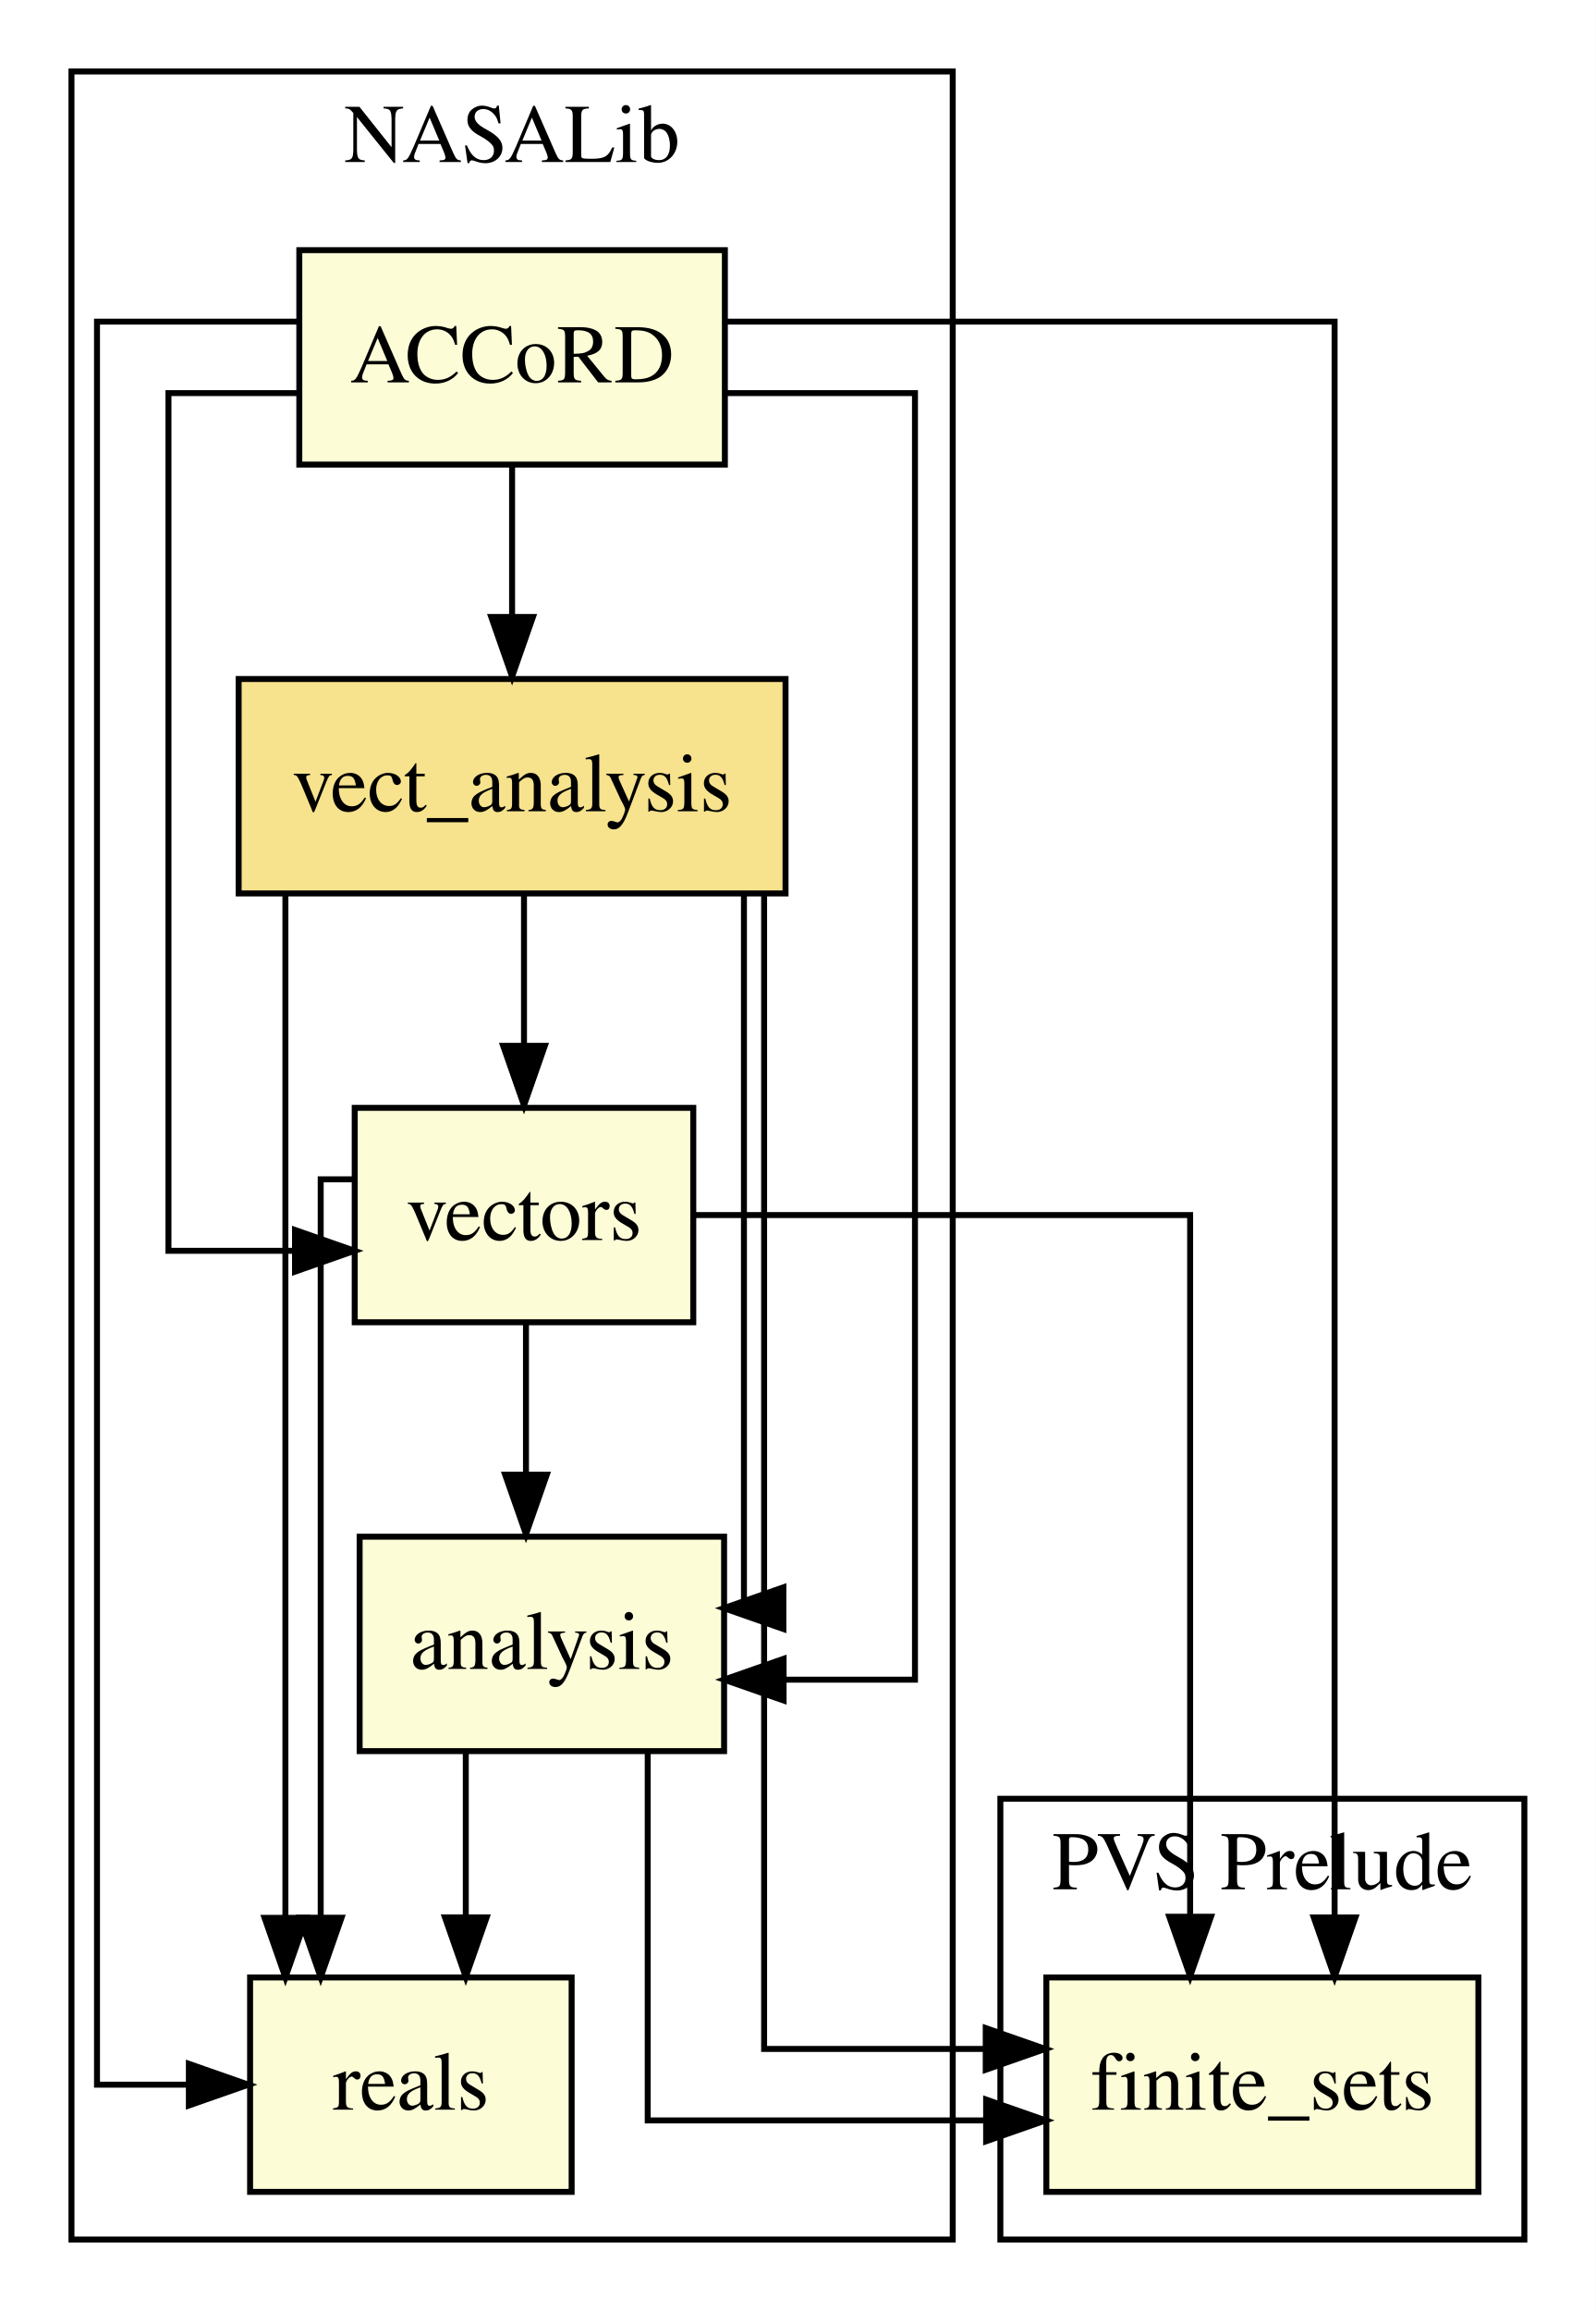
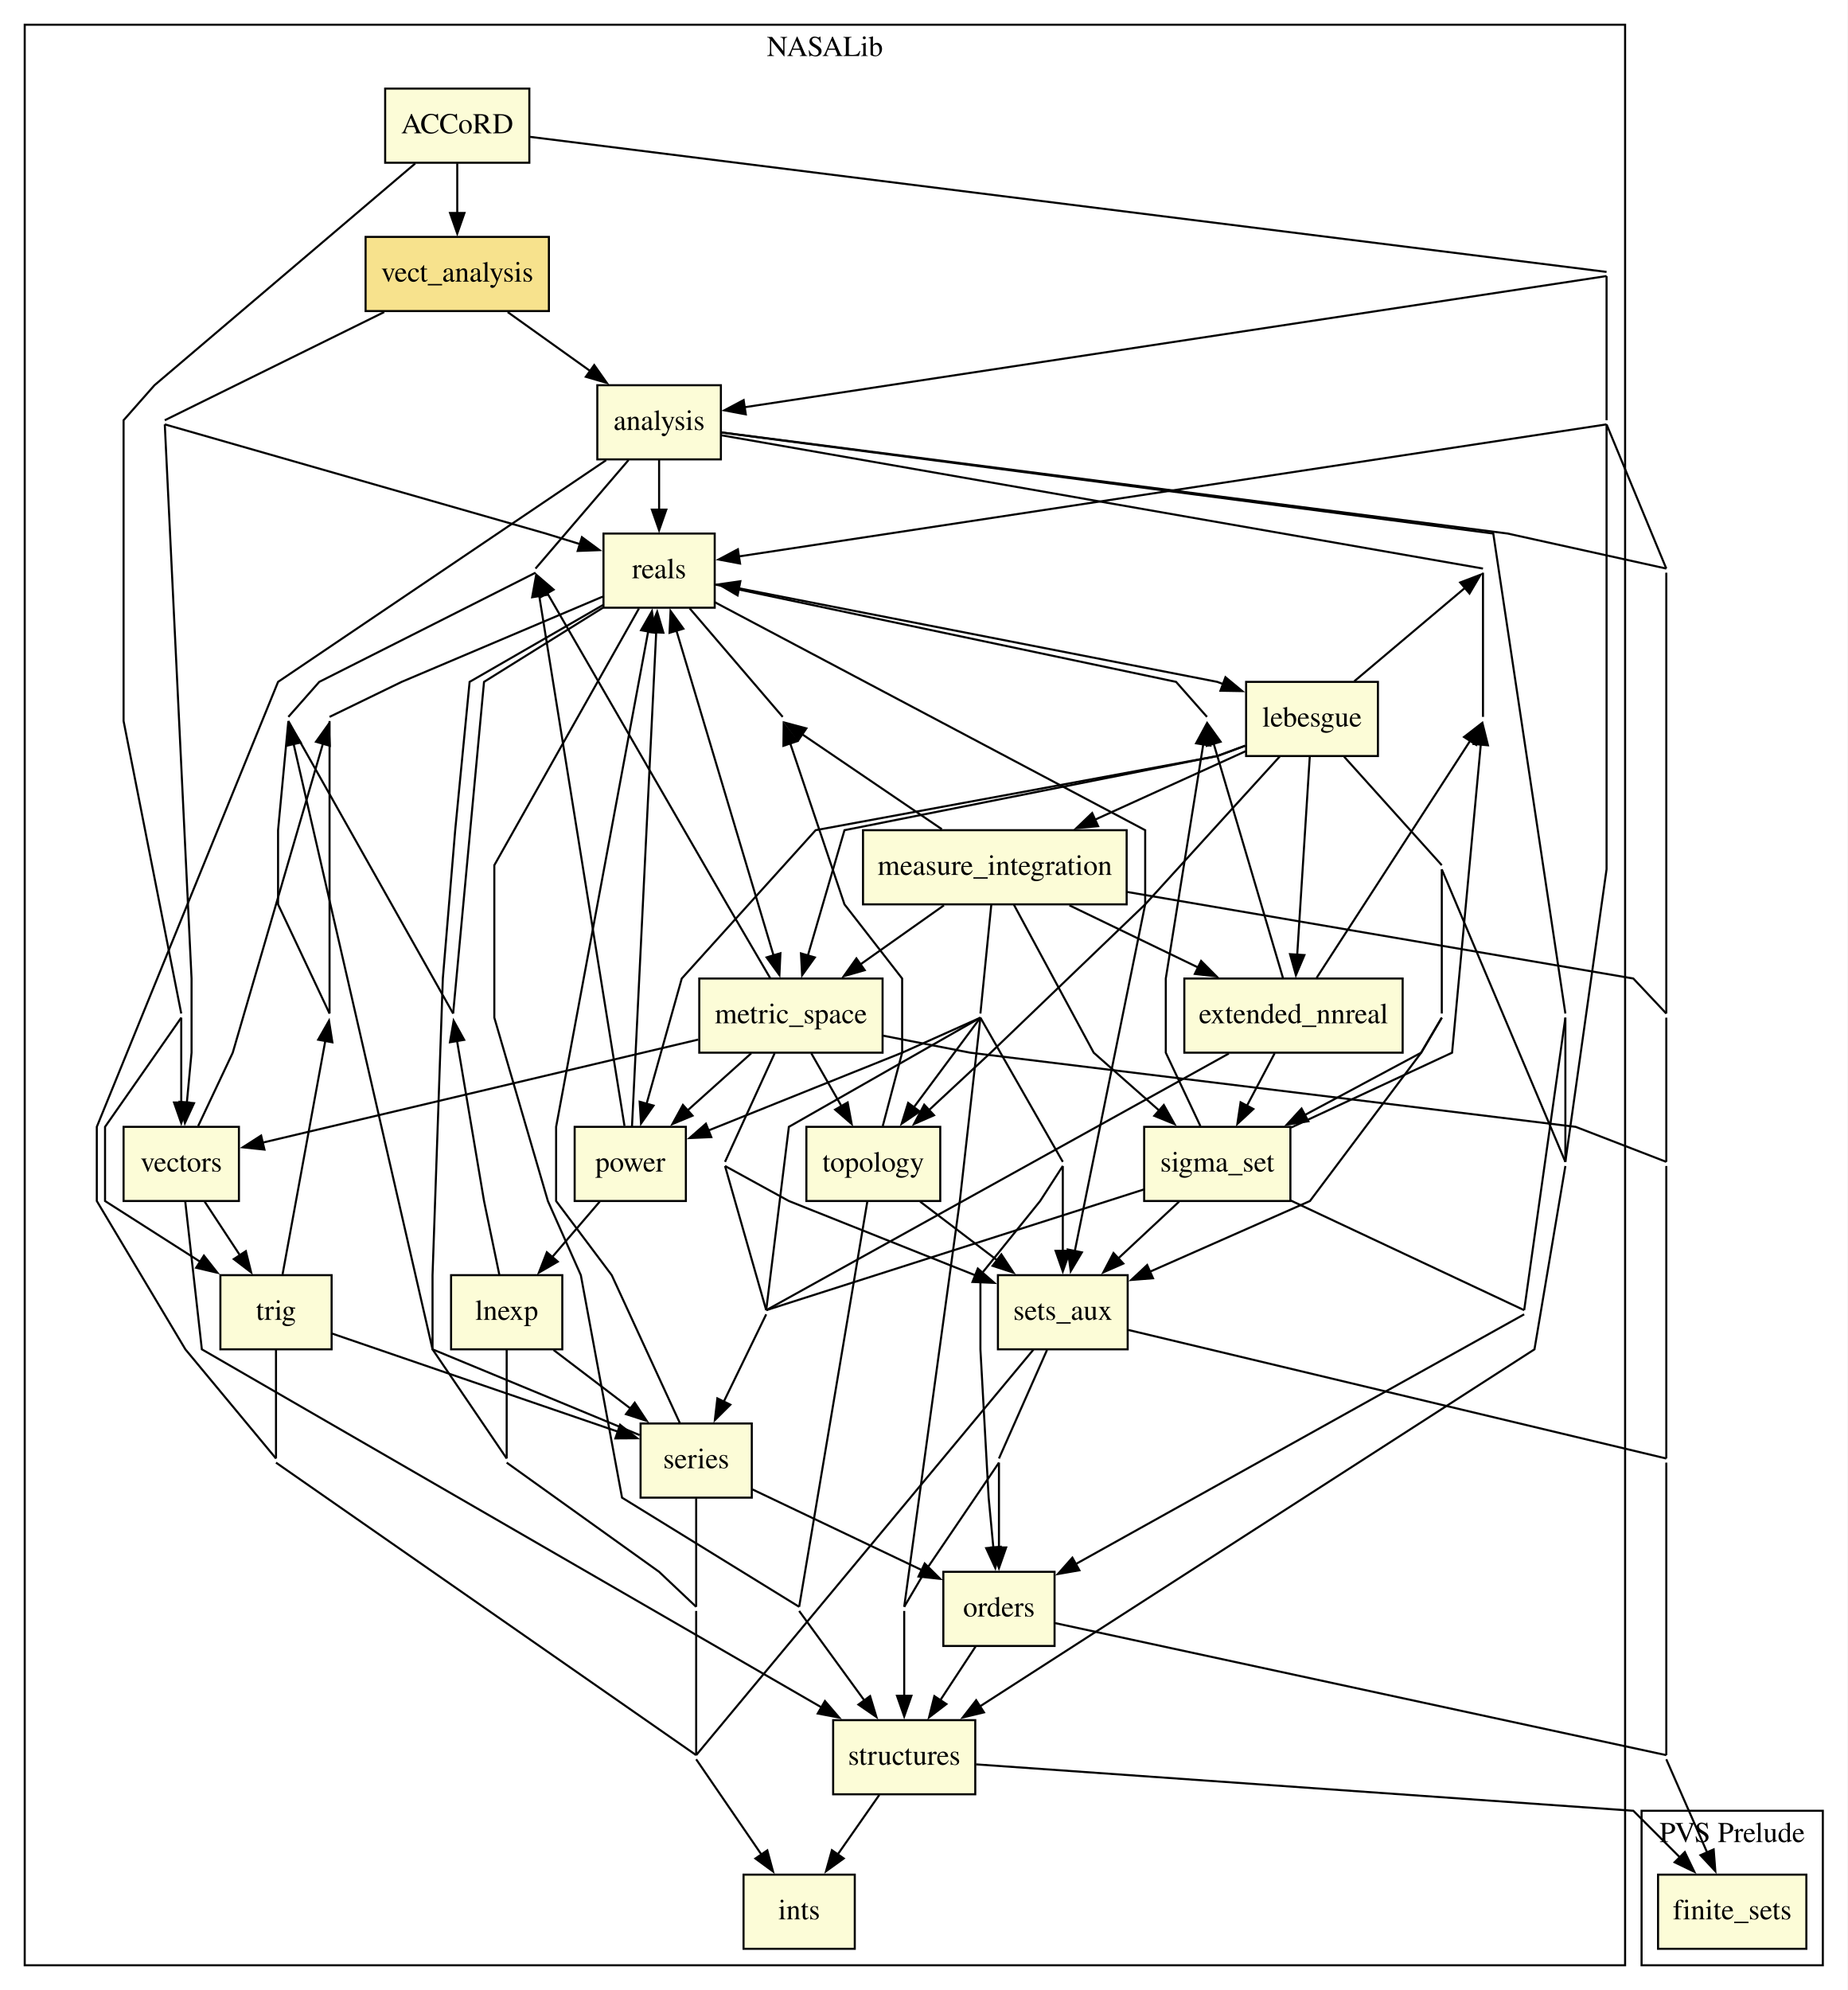
- <svg xmlns="http://www.w3.org/2000/svg" width="268pt" height="388pt" viewBox="0.00 0.00 268.00 388.00">
-   <g id="graph0" class="graph" transform="scale(1 1) rotate(0) translate(4 384)">
-     <polygon fill="#ffffff" stroke="transparent" points="-4,4 -4,-384 264,-384 264,4 -4,4" />
+ <svg xmlns="http://www.w3.org/2000/svg" width="897pt" height="966pt" viewBox="0.00 0.00 897.00 966.00">
+   <g id="graph0" class="graph" transform="scale(1 1) rotate(0) translate(4 962)">
+     <polygon fill="white" stroke="none" points="-4,4 -4,-962 893,-962 893,4 -4,4" />
    <g id="clust1" class="cluster">
-       <polygon fill="none" stroke="#000000" points="8,-8 8,-372 156,-372 156,-8 8,-8" />
-       <text text-anchor="middle" x="82" y="-356.8" font-family="Times,serif" font-size="14.00" fill="#000000">NASALib</text>
+       <polygon fill="none" stroke="black" points="8,-8 8,-950 785,-950 785,-8 8,-8" />
+       <text text-anchor="middle" x="396.5" y="-934.8" font-family="Times,serif" font-size="14.00">NASALib</text>
    </g>
    <g id="clust2" class="cluster">
-       <polygon fill="none" stroke="#000000" points="164,-8 164,-82 252,-82 252,-8 164,-8" />
-       <text text-anchor="middle" x="208" y="-66.8" font-family="Times,serif" font-size="14.00" fill="#000000">PVS Prelude</text>
+       <polygon fill="none" stroke="black" points="793,-8 793,-83 881,-83 881,-8 793,-8" />
+       <text text-anchor="middle" x="837" y="-67.8" font-family="Times,serif" font-size="14.00">PVS Prelude</text>
    </g>
    <g id="node1" class="node">
-       <polygon fill="#fcfcd7" stroke="#000000" points="244.28,-52 171.72,-52 171.72,-16 244.28,-16 244.28,-52" />
-       <text text-anchor="middle" x="208" y="-29.8" font-family="Times,serif" font-size="14.00" fill="#000000">finite_sets</text>
+       <polygon fill="#fcfcd7" stroke="black" points="253,-919 183,-919 183,-883 253,-883 253,-919" />
+       <text text-anchor="middle" x="218" y="-897.3" font-family="Times,serif" font-size="14.00">ACCoRD</text>
    </g>
    <g id="node2" class="node">
-       <polygon fill="#fcfcd7" stroke="#000000" points="117.735,-342 46.265,-342 46.265,-306 117.735,-306 117.735,-342" />
-       <text text-anchor="middle" x="82" y="-319.8" font-family="Times,serif" font-size="14.00" fill="#000000">ACCoRD</text>
+       <polygon fill="#fcfcd7" stroke="black" points="346,-775 286,-775 286,-739 346,-739 346,-775" />
+       <text text-anchor="middle" x="316" y="-753.3" font-family="Times,serif" font-size="14.00">analysis</text>
    </g>
    <g id="edge1" class="edge">
-       <path fill="none" stroke="#000000" d="M117.931,-330C158.859,-330 220.13,-330 220.13,-330 220.13,-330 220.13,-62.071 220.13,-62.071" />
-       <polygon fill="#000000" stroke="#000000" points="223.63,-62.071 220.13,-52.071 216.63,-62.071 223.63,-62.071" />
+       <path fill="none" stroke="black" d="M776,-828C776,-828 470.52,-781.51 357.44,-764.31" />
+       <polygon fill="black" stroke="black" points="358.09,-760.86 347.68,-762.82 357.04,-767.79 358.09,-760.86" />
+       <path fill="none" stroke="black" d="M253.33,-895.57C375.99,-880.18 776,-830 776,-830" />
+     </g>
+     <g id="node11" class="node">
+       <polygon fill="#fcfcd7" stroke="black" points="343,-703 289,-703 289,-667 343,-667 343,-703" />
+       <text text-anchor="middle" x="316" y="-681.3" font-family="Times,serif" font-size="14.00">reals</text>
+     </g>
+     <g id="edge2" class="edge">
+       <path fill="none" stroke="black" d="M776,-756C776,-756 465.47,-708.75 354.69,-691.89" />
+       <polygon fill="black" stroke="black" points="355.31,-688.44 344.89,-690.4 354.25,-695.36 355.31,-688.44" />
+       <path fill="none" stroke="black" d="M776,-828C776,-828 776,-758 776,-758" />
+     </g>
+     <g id="node15" class="node">
+       <polygon fill="#fcfcd7" stroke="black" points="469.5,-127 400.5,-127 400.5,-91 469.5,-91 469.5,-127" />
+       <text text-anchor="middle" x="435" y="-105.3" font-family="Times,serif" font-size="14.00">structures</text>
+     </g>
+     <g id="edge3" class="edge">
+       <path fill="none" stroke="black" d="M776,-756C776,-756 776,-614 776,-614 776,-614 776,-614 776,-540 776,-540 756,-398 756,-398" />
+     </g>
+     <g id="node17" class="node">
+       <polygon fill="#fcfcd7" stroke="black" points="157,-343 103,-343 103,-307 157,-307 157,-343" />
+       <text text-anchor="middle" x="130" y="-321.3" font-family="Times,serif" font-size="14.00">trig</text>
+     </g>
+     <g id="edge4" class="edge">
+       <path fill="none" stroke="black" d="M84,-468C84,-468 47,-415 47,-415 47,-415 47,-379 47,-379 47,-379 70.99,-363.68 93.18,-349.51" />
+       <polygon fill="black" stroke="black" points="95,-352.5 101.55,-344.17 91.24,-346.6 95,-352.5" />
+       <path fill="none" stroke="black" d="M197.56,-882.62C157.17,-848.27 71,-775 71,-775 71,-775 56,-758 56,-758 56,-758 56,-758 56,-612 56,-612 84,-470 84,-470" />
+     </g>
+     <g id="node18" class="node">
+       <polygon fill="#f7e28d" stroke="black" points="262.5,-847 173.5,-847 173.5,-811 262.5,-811 262.5,-847" />
+       <text text-anchor="middle" x="218" y="-825.3" font-family="Times,serif" font-size="14.00">vect_analysis</text>
+     </g>
+     <g id="edge5" class="edge">
+       <path fill="none" stroke="black" d="M218,-882.7C218,-875.41 218,-866.73 218,-858.54" />
+       <polygon fill="black" stroke="black" points="221.5,-858.62 218,-848.62 214.5,-858.62 221.5,-858.62" />
+     </g>
+     <g id="node19" class="node">
+       <polygon fill="#fcfcd7" stroke="black" points="112,-415 56,-415 56,-379 112,-379 112,-415" />
+       <text text-anchor="middle" x="84" y="-393.3" font-family="Times,serif" font-size="14.00">vectors</text>
+     </g>
+     <g id="edge6" class="edge">
+       <path fill="none" stroke="black" d="M84,-468C84,-468 84,-446.08 84,-426.77" />
+       <polygon fill="black" stroke="black" points="87.5,-426.82 84,-416.82 80.5,-426.82 87.5,-426.82" />
+     </g>
+     <g id="node20" class="node">
+       <polygon fill="#fcfcd7" stroke="black" points="873,-52 801,-52 801,-16 873,-16 873,-52" />
+       <text text-anchor="middle" x="837" y="-30.3" font-family="Times,serif" font-size="14.00">finite_sets</text>
+     </g>
+     <g id="edge7" class="edge">
+       <path fill="none" stroke="black" d="M776,-756C776,-756 805,-686 805,-686" />
+     </g>
+     <g id="node4" class="node">
+       <polygon fill="#fcfcd7" stroke="black" points="411,-52 357,-52 357,-16 411,-16 411,-52" />
+       <text text-anchor="middle" x="384" y="-30.3" font-family="Times,serif" font-size="14.00">ints</text>
+     </g>
+     <g id="edge8" class="edge">
+       <path fill="none" stroke="black" d="M130,-252C130,-252 334,-110 334,-110" />
+       <path fill="none" stroke="black" d="M334,-108C334,-108 351.41,-82.58 365.69,-61.74" />
+       <polygon fill="black" stroke="black" points="368.53,-63.78 371.3,-53.55 362.76,-59.82 368.53,-63.78" />
+       <path fill="none" stroke="black" d="M290.28,-738.62C239.44,-704.27 131,-631 131,-631 131,-631 43,-415 43,-415 43,-415 43,-379 43,-379 43,-379 86,-307 86,-307 86,-307 130,-254 130,-254" />
+     </g>
+     <g id="node9" class="node">
+       <polygon fill="#fcfcd7" stroke="black" points="508,-199 454,-199 454,-163 508,-163 508,-199" />
+       <text text-anchor="middle" x="481" y="-177.3" font-family="Times,serif" font-size="14.00">orders</text>
+     </g>
+     <g id="edge9" class="edge">
+       <path fill="none" stroke="black" d="M346.44,-752.02C440.63,-739.69 721,-703 721,-703 721,-703 756,-470 756,-470" />
+       <path fill="none" stroke="black" d="M756,-468C756,-468 736,-326 736,-326" />
+     </g>
+     <g id="edge10" class="edge">
+       <path fill="none" stroke="black" d="M316,-738.7C316,-731.41 316,-722.73 316,-714.54" />
+       <polygon fill="black" stroke="black" points="319.5,-714.62 316,-704.62 312.5,-714.62 319.5,-714.62" />
+     </g>
+     <g id="edge11" class="edge">
+       <path fill="none" stroke="black" d="M756,-468C756,-468 756,-398 756,-398" />
+     </g>
+     <g id="edge12" class="edge">
+       <path fill="none" stroke="black" d="M805,-684C805,-684 805,-470 805,-470" />
+       <path fill="none" stroke="black" d="M346.3,-752.1C441.44,-739.86 728,-703 728,-703 728,-703 805,-686 805,-686" />
    </g>
    <g id="node3" class="node">
-       <polygon fill="#fcfcd7" stroke="#000000" points="117.604,-126 56.396,-126 56.396,-90 117.604,-90 117.604,-126" />
-       <text text-anchor="middle" x="87" y="-103.8" font-family="Times,serif" font-size="14.00" fill="#000000">analysis</text>
-     </g>
-     <g id="edge2" class="edge">
-       <path fill="none" stroke="#000000" d="M117.811,-318C134.041,-318 149.66,-318 149.66,-318 149.66,-318 149.66,-102 149.66,-102 149.66,-102 127.596,-102 127.596,-102" />
-       <polygon fill="#000000" stroke="#000000" points="127.596,-98.5 117.596,-102 127.596,-105.5 127.596,-98.5" />
-     </g>
-     <g id="node4" class="node">
-       <polygon fill="#fcfcd7" stroke="#000000" points="92,-52 38,-52 38,-16 92,-16 92,-52" />
-       <text text-anchor="middle" x="65" y="-29.8" font-family="Times,serif" font-size="14.00" fill="#000000">reals</text>
-     </g>
-     <g id="edge3" class="edge">
-       <path fill="none" stroke="#000000" d="M46.328,-330C29.177,-330 12.29,-330 12.29,-330 12.29,-330 12.29,-34 12.29,-34 12.29,-34 27.718,-34 27.718,-34" />
-       <polygon fill="#000000" stroke="#000000" points="27.718,-37.5 37.718,-34 27.718,-30.5 27.718,-37.5" />
+       <polygon fill="#fcfcd7" stroke="black" points="677,-487 571,-487 571,-451 677,-451 677,-487" />
+       <text text-anchor="middle" x="624" y="-465.3" font-family="Times,serif" font-size="14.00">extended_nnreal</text>
+     </g>
+     <g id="edge13" class="edge">
+       <path fill="none" stroke="black" d="M716,-614C716,-614 716,-684 716,-684" />
+       <path fill="none" stroke="black" d="M635.28,-487.41C654.86,-517.63 694.49,-578.8 709.78,-602.41" />
+       <polygon fill="black" stroke="black" points="706.8,-604.24 715.18,-610.73 712.68,-600.43 706.8,-604.24" />
+     </g>
+     <g id="edge14" class="edge">
+       <path fill="none" stroke="black" d="M618.85,-487.41C610.09,-517.04 592.53,-576.41 585.26,-600.98" />
+       <polygon fill="black" stroke="black" points="581.91,-599.97 582.43,-610.55 588.62,-601.95 581.91,-599.97" />
+     </g>
+     <g id="node12" class="node">
+       <polygon fill="#fcfcd7" stroke="black" points="361,-271 307,-271 307,-235 361,-235 361,-271" />
+       <text text-anchor="middle" x="334" y="-249.3" font-family="Times,serif" font-size="14.00">series</text>
+     </g>
+     <g id="edge15" class="edge">
+       <path fill="none" stroke="black" d="M592.61,-450.59C524.25,-412.67 368,-326 368,-326" />
+     </g>
+     <g id="node14" class="node">
+       <polygon fill="#fcfcd7" stroke="black" points="622.5,-415 551.5,-415 551.5,-379 622.5,-379 622.5,-415" />
+       <text text-anchor="middle" x="587" y="-393.3" font-family="Times,serif" font-size="14.00">sigma_set</text>
+     </g>
+     <g id="edge16" class="edge">
+       <path fill="none" stroke="black" d="M614.85,-450.7C610.78,-442.98 605.88,-433.71 601.33,-425.11" />
+       <polygon fill="black" stroke="black" points="604.52,-423.65 596.75,-416.44 598.33,-426.92 604.52,-423.65" />
    </g>
    <g id="node5" class="node">
-       <polygon fill="#f7e28d" stroke="#000000" points="127.922,-270 36.078,-270 36.078,-234 127.922,-234 127.922,-270" />
-       <text text-anchor="middle" x="82" y="-247.8" font-family="Times,serif" font-size="14.00" fill="#000000">vect_analysis</text>
-     </g>
-     <g id="edge4" class="edge">
-       <path fill="none" stroke="#000000" d="M82,-305.831C82,-305.831 82,-280.413 82,-280.413" />
-       <polygon fill="#000000" stroke="#000000" points="85.5,-280.413 82,-270.413 78.5,-280.413 85.5,-280.413" />
+       <polygon fill="#fcfcd7" stroke="black" points="665,-631 601,-631 601,-595 665,-595 665,-631" />
+       <text text-anchor="middle" x="633" y="-609.3" font-family="Times,serif" font-size="14.00">lebesgue</text>
+     </g>
+     <g id="edge17" class="edge">
+       <path fill="none" stroke="black" d="M716,-686C716,-686 439.74,-734.35 346.39,-750.68" />
+       <path fill="none" stroke="black" d="M653.52,-631.3C670.8,-645.88 694.67,-666.01 707.32,-676.68" />
+       <polygon fill="black" stroke="black" points="704.94,-679.25 714.84,-683.02 709.46,-673.9 704.94,-679.25" />
+     </g>
+     <g id="edge18" class="edge">
+       <path fill="none" stroke="black" d="M631.9,-594.59C630.38,-570.61 627.62,-527.14 625.8,-498.42" />
+       <polygon fill="black" stroke="black" points="629.31,-498.38 625.18,-488.62 622.32,-498.82 629.31,-498.38" />
+     </g>
+     <g id="node7" class="node">
+       <polygon fill="#fcfcd7" stroke="black" points="543,-559 415,-559 415,-523 543,-523 543,-559" />
+       <text text-anchor="middle" x="479" y="-537.3" font-family="Times,serif" font-size="14.00">measure_integration</text>
+     </g>
+     <g id="edge19" class="edge">
+       <path fill="none" stroke="black" d="M600.72,-597.33C579.51,-587.69 551.38,-574.9 527.51,-564.05" />
+       <polygon fill="black" stroke="black" points="529.15,-560.95 518.6,-560 526.26,-567.33 529.15,-560.95" />
+     </g>
+     <g id="node8" class="node">
+       <polygon fill="#fcfcd7" stroke="black" points="424.5,-487 335.5,-487 335.5,-451 424.5,-451 424.5,-487" />
+       <text text-anchor="middle" x="380" y="-465.3" font-family="Times,serif" font-size="14.00">metric_space</text>
+     </g>
+     <g id="edge20" class="edge">
+       <path fill="none" stroke="black" d="M600.55,-600.01C592.94,-597.2 587,-595 587,-595 587,-595 406,-559 406,-559 406,-559 395.81,-524.11 388.19,-498.02" />
+       <polygon fill="black" stroke="black" points="391.6,-497.23 385.44,-488.61 384.88,-499.19 391.6,-497.23" />
+     </g>
+     <g id="node10" class="node">
+       <polygon fill="#fcfcd7" stroke="black" points="329,-415 275,-415 275,-379 329,-379 329,-415" />
+       <text text-anchor="middle" x="302" y="-393.3" font-family="Times,serif" font-size="14.00">power</text>
+     </g>
+     <g id="edge21" class="edge">
+       <path fill="none" stroke="black" d="M600.55,-600.01C592.94,-597.2 587,-595 587,-595 587,-595 392,-559 392,-559 392,-559 327,-487 327,-487 327,-487 317.2,-452.11 309.87,-426.02" />
+       <polygon fill="black" stroke="black" points="313.3,-425.3 307.23,-416.62 306.56,-427.19 313.3,-425.3" />
+     </g>
+     <g id="node13" class="node">
+       <polygon fill="#fcfcd7" stroke="black" points="543.5,-343 480.5,-343 480.5,-307 543.5,-307 543.5,-343" />
+       <text text-anchor="middle" x="512" y="-321.3" font-family="Times,serif" font-size="14.00">sets_aux</text>
+     </g>
+     <g id="edge23" class="edge">
+       <path fill="none" stroke="black" d="M696,-468C696,-468 686,-451 686,-451 686,-451 632,-379 632,-379 632,-379 588.79,-359.92 554.23,-344.65" />
+       <polygon fill="black" stroke="black" points="555.79,-341.51 545.23,-340.68 552.96,-347.92 555.79,-341.51" />
+     </g>
+     <g id="edge24" class="edge">
+       <path fill="none" stroke="black" d="M648.57,-594.7C667.23,-573.97 696,-542 696,-542" />
+       <path fill="none" stroke="black" d="M696,-468C696,-468 686,-451 686,-451 686,-451 656.35,-435.13 629.5,-420.75" />
+       <polygon fill="black" stroke="black" points="631.22,-417.7 620.75,-416.07 627.91,-423.87 631.22,-417.7" />
+       <path fill="none" stroke="black" d="M696,-540C696,-540 696,-470 696,-470" />
+     </g>
+     <g id="edge25" class="edge">
+       <path fill="none" stroke="black" d="M696,-540C696,-540 756,-398 756,-398" />
+       <path fill="none" stroke="black" d="M756,-396C756,-396 741,-307 741,-307 741,-307 552.67,-185.75 471.5,-133.5" />
+       <polygon fill="black" stroke="black" points="473.73,-130.77 463.43,-128.3 469.94,-136.66 473.73,-130.77" />
+     </g>
+     <g id="node16" class="node">
+       <polygon fill="#fcfcd7" stroke="black" points="452.5,-415 387.5,-415 387.5,-379 452.5,-379 452.5,-415" />
+       <text text-anchor="middle" x="420" y="-393.3" font-family="Times,serif" font-size="14.00">topology</text>
+     </g>
+     <g id="edge26" class="edge">
+       <path fill="none" stroke="black" d="M617.38,-594.84C593.84,-568.98 552,-523 552,-523 552,-523 477,-451 477,-451 477,-451 461.54,-436.63 446.73,-422.85" />
+       <polygon fill="black" stroke="black" points="449.48,-420.63 439.77,-416.38 444.71,-425.76 449.48,-420.63" />
    </g>
    <g id="node6" class="node">
-       <polygon fill="#fcfcd7" stroke="#000000" points="112.429,-198 55.571,-198 55.571,-162 112.429,-162 112.429,-198" />
-       <text text-anchor="middle" x="84" y="-175.8" font-family="Times,serif" font-size="14.00" fill="#000000">vectors</text>
-     </g>
-     <g id="edge5" class="edge">
-       <path fill="none" stroke="#000000" d="M46.107,-318C34.371,-318 24.29,-318 24.29,-318 24.29,-318 24.29,-174 24.29,-174 24.29,-174 45.544,-174 45.544,-174" />
-       <polygon fill="#000000" stroke="#000000" points="45.544,-177.5 55.544,-174 45.544,-170.5 45.544,-177.5" />
-     </g>
-     <g id="edge6" class="edge">
-       <path fill="none" stroke="#000000" d="M104.776,-89.847C104.776,-66.243 104.776,-28 104.776,-28 104.776,-28 161.607,-28 161.607,-28" />
-       <polygon fill="#000000" stroke="#000000" points="161.607,-31.5 171.607,-28 161.607,-24.5 161.607,-31.5" />
-     </g>
-     <g id="edge7" class="edge">
-       <path fill="none" stroke="#000000" d="M74.224,-89.708C74.224,-89.708 74.224,-62.082 74.224,-62.082" />
-       <polygon fill="#000000" stroke="#000000" points="77.724,-62.082 74.224,-52.082 70.724,-62.082 77.724,-62.082" />
-     </g>
-     <g id="edge8" class="edge">
-       <path fill="none" stroke="#000000" d="M124.324,-233.925C124.324,-182.657 124.324,-40 124.324,-40 124.324,-40 161.542,-40 161.542,-40" />
-       <polygon fill="#000000" stroke="#000000" points="161.542,-43.5 171.542,-40 161.542,-36.5 161.542,-43.5" />
-     </g>
-     <g id="edge9" class="edge">
-       <path fill="none" stroke="#000000" d="M120.938,-233.959C120.938,-196.552 120.938,-114 120.938,-114 120.938,-114 120.6,-114 120.6,-114" />
-       <polygon fill="#000000" stroke="#000000" points="127.56,-110.5 117.56,-114 127.56,-117.5 127.56,-110.5" />
-     </g>
-     <g id="edge10" class="edge">
-       <path fill="none" stroke="#000000" d="M43.929,-233.788C43.929,-233.788 43.929,-62.006 43.929,-62.006" />
-       <polygon fill="#000000" stroke="#000000" points="47.429,-62.006 43.929,-52.006 40.429,-62.007 47.429,-62.006" />
-     </g>
-     <g id="edge11" class="edge">
-       <path fill="none" stroke="#000000" d="M84,-233.831C84,-233.831 84,-208.413 84,-208.413" />
-       <polygon fill="#000000" stroke="#000000" points="87.5,-208.413 84,-198.413 80.5,-208.413 87.5,-208.413" />
-     </g>
-     <g id="edge12" class="edge">
-       <path fill="none" stroke="#000000" d="M112.23,-180C145.37,-180 195.87,-180 195.87,-180 195.87,-180 195.87,-62.196 195.87,-62.196" />
-       <polygon fill="#000000" stroke="#000000" points="199.37,-62.196 195.87,-52.196 192.37,-62.196 199.37,-62.196" />
-     </g>
-     <g id="edge13" class="edge">
-       <path fill="none" stroke="#000000" d="M84.331,-161.831C84.331,-161.831 84.331,-136.413 84.331,-136.413" />
-       <polygon fill="#000000" stroke="#000000" points="87.831,-136.413 84.331,-126.413 80.831,-136.413 87.831,-136.413" />
-     </g>
-     <g id="edge14" class="edge">
-       <path fill="none" stroke="#000000" d="M55.495,-186C52.127,-186 49.857,-186 49.857,-186 49.857,-186 49.857,-62.033 49.857,-62.033" />
-       <polygon fill="#000000" stroke="#000000" points="53.358,-62.033 49.857,-52.033 46.358,-62.033 53.358,-62.033" />
+       <polygon fill="#fcfcd7" stroke="black" points="269,-343 215,-343 215,-307 269,-307 269,-343" />
+       <text text-anchor="middle" x="242" y="-321.3" font-family="Times,serif" font-size="14.00">lnexp</text>
+     </g>
+     <g id="edge27" class="edge">
+       <path fill="none" stroke="black" d="M238.4,-343.35C235.19,-358.81 231,-379 231,-379 231,-379 221.94,-432.78 217.9,-456.73" />
+       <polygon fill="black" stroke="black" points="214.46,-456.06 216.25,-466.51 221.36,-457.23 214.46,-456.06" />
+       <path fill="none" stroke="black" d="M216,-470C216,-470 136,-612 136,-612" />
+     </g>
+     <g id="edge28" class="edge">
+       <path fill="none" stroke="black" d="M242,-306.7C242,-285.97 242,-254 242,-254" />
+     </g>
+     <g id="edge29" class="edge">
+       <path fill="none" stroke="black" d="M216,-470C216,-470 231,-631 231,-631 231,-631 263.79,-651.45 288.64,-666.94" />
+     </g>
+     <g id="edge30" class="edge">
+       <path fill="none" stroke="black" d="M264.74,-306.7C276.02,-298.11 289.83,-287.61 302.14,-278.24" />
+       <polygon fill="black" stroke="black" points="304.16,-281.1 310,-272.26 299.92,-275.53 304.16,-281.1" />
+     </g>
+     <g id="edge31" class="edge">
+       <path fill="none" stroke="black" d="M515.22,-522.52C534.14,-513.38 557.52,-502.09 577.75,-492.33" />
+       <polygon fill="black" stroke="black" points="579.15,-495.54 586.63,-488.04 576.1,-489.24 579.15,-495.54" />
+     </g>
+     <g id="edge32" class="edge">
+       <path fill="none" stroke="black" d="M454.27,-522.52C442.01,-513.85 427.02,-503.25 413.73,-493.85" />
+       <polygon fill="black" stroke="black" points="415.83,-491.05 405.65,-488.13 411.79,-496.77 415.83,-491.05" />
+     </g>
+     <g id="edge33" class="edge">
+       <path fill="none" stroke="black" d="M472,-468C472,-468 512,-398 512,-398" />
+       <path fill="none" stroke="black" d="M512,-396C512,-396 501,-379 501,-379 501,-379 472,-343 472,-343 472,-343 472,-307 472,-307 472,-307 476,-235 476,-235 476,-235 477.12,-223.17 478.29,-210.68" />
+       <polygon fill="black" stroke="black" points="481.77,-211.15 479.22,-200.86 474.8,-210.49 481.77,-211.15" />
+     </g>
+     <g id="edge34" class="edge">
+       <path fill="none" stroke="black" d="M477.27,-522.7C475.2,-501.97 472,-470 472,-470" />
+       <path fill="none" stroke="black" d="M472,-468C472,-468 434,-451 434,-451 434,-451 378.87,-428.86 339.86,-413.2" />
+       <polygon fill="black" stroke="black" points="341.34,-410.02 330.76,-409.55 338.73,-416.52 341.34,-410.02" />
+     </g>
+     <g id="edge35" class="edge">
+       <path fill="none" stroke="black" d="M453.27,-559.48C431.11,-574.55 400.36,-595.44 385.2,-605.75" />
+       <polygon fill="black" stroke="black" points="383.56,-602.63 377.25,-611.15 387.49,-608.42 383.56,-602.63" />
+     </g>
+     <g id="edge36" class="edge">
+       <path fill="none" stroke="black" d="M472,-468C472,-468 379,-415 379,-415 379,-415 368,-326 368,-326" />
+     </g>
+     <g id="edge37" class="edge">
+       <path fill="none" stroke="black" d="M512,-396C512,-396 512,-374.08 512,-354.77" />
+       <polygon fill="black" stroke="black" points="515.5,-354.82 512,-344.82 508.5,-354.82 515.5,-354.82" />
+     </g>
+     <g id="edge38" class="edge">
+       <path fill="none" stroke="black" d="M488.25,-522.84C502.2,-496.98 527,-451 527,-451 527,-451 543.27,-436.63 558.87,-422.85" />
+       <polygon fill="black" stroke="black" points="561.04,-425.6 566.22,-416.36 556.41,-420.35 561.04,-425.6" />
+     </g>
+     <g id="edge39" class="edge">
+       <path fill="none" stroke="black" d="M435,-180C435,-180 435,-158.08 435,-138.77" />
+       <polygon fill="black" stroke="black" points="438.5,-138.82 435,-128.82 431.5,-138.82 438.5,-138.82" />
+       <path fill="none" stroke="black" d="M472,-468C472,-468 462,-379 462,-379 462,-379 435,-182 435,-182" />
+     </g>
+     <g id="edge40" class="edge">
+       <path fill="none" stroke="black" d="M472,-468C472,-468 454.3,-444.18 439.56,-424.33" />
+       <polygon fill="black" stroke="black" points="442.53,-422.46 433.76,-416.52 436.91,-426.63 442.53,-422.46" />
+     </g>
+     <g id="edge41" class="edge">
+       <path fill="none" stroke="black" d="M805,-468C805,-468 805,-398 805,-398" />
+       <path fill="none" stroke="black" d="M543.23,-529.02C634.03,-513.49 789,-487 789,-487 789,-487 805,-470 805,-470" />
+     </g>
+     <g id="edge42" class="edge">
+       <path fill="none" stroke="black" d="M369.85,-487.35C360.81,-502.81 349,-523 349,-523 349,-523 281.56,-639.75 261.54,-674.41" />
+       <polygon fill="black" stroke="black" points="258.73,-672.28 256.76,-682.69 264.79,-675.78 258.73,-672.28" />
+     </g>
+     <g id="edge43" class="edge">
+       <path fill="none" stroke="black" d="M360.72,-450.7C351.34,-442.28 339.91,-432.02 329.62,-422.79" />
+       <polygon fill="black" stroke="black" points="332.24,-420.43 322.46,-416.36 327.56,-425.64 332.24,-420.43" />
+     </g>
+     <g id="edge45" class="edge">
+       <path fill="none" stroke="black" d="M372.09,-450.7C362.61,-429.97 348,-398 348,-398" />
+       <path fill="none" stroke="black" d="M348,-396C348,-396 368,-326 368,-326" />
+       <path fill="none" stroke="black" d="M368,-324C368,-324 356.84,-301.03 347.31,-281.41" />
+       <polygon fill="black" stroke="black" points="350.58,-280.13 343.07,-272.66 344.29,-283.19 350.58,-280.13" />
+     </g>
+     <g id="edge46" class="edge">
+       <path fill="none" stroke="black" d="M348,-396C348,-396 379,-379 379,-379 379,-379 430.63,-358.43 469.56,-342.91" />
+       <polygon fill="black" stroke="black" points="470.74,-346.21 478.74,-339.26 468.15,-339.71 470.74,-346.21" />
+     </g>
+     <g id="edge47" class="edge">
+       <path fill="none" stroke="black" d="M389.89,-450.7C394.34,-442.9 399.71,-433.51 404.67,-424.83" />
+       <polygon fill="black" stroke="black" points="407.55,-426.84 409.48,-416.42 401.47,-423.36 407.55,-426.84" />
+     </g>
+     <g id="edge48" class="edge">
+       <path fill="none" stroke="black" d="M335.04,-457.37C277.37,-443.73 178.24,-420.29 123.39,-407.31" />
+       <polygon fill="black" stroke="black" points="124.4,-403.96 113.86,-405.06 122.78,-410.77 124.4,-403.96" />
+     </g>
+     <g id="edge49" class="edge">
+       <path fill="none" stroke="black" d="M424.77,-459.25C446.09,-455.09 467,-451 467,-451 467,-451 761,-415 761,-415 761,-415 805,-398 805,-398" />
+       <path fill="none" stroke="black" d="M805,-396C805,-396 805,-254 805,-254" />
+     </g>
+     <g id="edge50" class="edge">
+       <path fill="none" stroke="black" d="M469.63,-162.7C464.45,-154.81 458.2,-145.3 452.44,-136.55" />
+       <polygon fill="black" stroke="black" points="455.49,-134.8 447.07,-128.37 449.64,-138.65 455.49,-134.8" />
+     </g>
+     <g id="edge51" class="edge">
+       <path fill="none" stroke="black" d="M805,-108C805,-108 815.84,-83.26 824.91,-62.59" />
+       <polygon fill="black" stroke="black" points="828,-64.25 828.81,-53.69 821.59,-61.44 828,-64.25" />
+       <path fill="none" stroke="black" d="M508.34,-174.09C586.46,-157.22 805,-110 805,-110" />
+     </g>
+     <g id="edge52" class="edge">
+       <path fill="none" stroke="black" d="M299.19,-415.46C290.61,-468.82 264.88,-628.79 257.81,-672.73" />
+       <polygon fill="black" stroke="black" points="254.37,-672.08 256.24,-682.51 261.28,-673.19 254.37,-672.08" />
+     </g>
+     <g id="edge53" class="edge">
+       <path fill="none" stroke="black" d="M287.17,-378.7C280.19,-370.56 271.73,-360.69 264.03,-351.7" />
+       <polygon fill="black" stroke="black" points="266.81,-349.57 257.65,-344.25 261.5,-354.12 266.81,-349.57" />
+     </g>
+     <g id="edge54" class="edge">
+       <path fill="none" stroke="black" d="M302.84,-415.23C305.17,-462.74 311.69,-595.97 314.59,-655.1" />
+       <polygon fill="black" stroke="black" points="311.09,-655.21 315.07,-665.03 318.08,-654.87 311.09,-655.21" />
+     </g>
+     <g id="edge55" class="edge">
+       <path fill="none" stroke="black" d="M242,-252C242,-252 316,-199 316,-199 316,-199 334,-182 334,-182" />
+       <path fill="none" stroke="black" d="M288.89,-668.38C261.76,-652.75 224,-631 224,-631 224,-631 217,-559 217,-559 217,-559 211,-487 211,-487 211,-487 206,-343 206,-343 206,-343 206,-307 206,-307 206,-307 242,-254 242,-254" />
+       <path fill="none" stroke="black" d="M334,-180C334,-180 334,-110 334,-110" />
+     </g>
+     <g id="edge56" class="edge">
+       <path fill="none" stroke="black" d="M354.75,-676.42C429.66,-661.77 587,-631 587,-631 587,-631 588.14,-630.58 590.05,-629.87" />
+       <polygon fill="black" stroke="black" points="354.1,-672.98 344.96,-678.34 355.45,-679.85 354.1,-672.98" />
+       <polygon fill="black" stroke="black" points="590.97,-633.27 599.13,-626.52 588.54,-626.7 590.97,-633.27" />
+     </g>
+     <g id="edge57" class="edge">
+       <path fill="none" stroke="black" d="M324.42,-655.86C336.69,-614.82 359.36,-539.02 371.61,-498.05" />
+       <polygon fill="black" stroke="black" points="321.07,-654.82 321.56,-665.4 327.78,-656.82 321.07,-654.82" />
+       <polygon fill="black" stroke="black" points="374.9,-499.27 374.41,-488.68 368.19,-497.26 374.9,-499.27" />
+     </g>
+     <g id="edge58" class="edge">
+       <path fill="none" stroke="black" d="M343.07,-669.66C405.06,-636.83 552,-559 552,-559 552,-559 552,-523 552,-523 552,-523 528.86,-409.03 517.78,-354.47" />
+       <polygon fill="black" stroke="black" points="521.27,-354.07 515.85,-344.97 514.41,-355.46 521.27,-354.07" />
+     </g>
+     <g id="edge59" class="edge">
+       <path fill="none" stroke="black" d="M306.19,-666.59C284.83,-628.67 236,-542 236,-542 236,-542 236,-542 236,-468 236,-468 262,-379 262,-379 262,-379 278,-343 278,-343 278,-343 298,-235 298,-235 298,-235 384,-182 384,-182" />
+       <path fill="none" stroke="black" d="M384,-180C384,-180 401.2,-156.39 415.62,-136.6" />
+       <polygon fill="black" stroke="black" points="418.44,-138.67 421.5,-128.53 412.78,-134.55 418.44,-138.67" />
+     </g>
+     <g id="edge60" class="edge">
+       <path fill="none" stroke="black" d="M306.54,-265.37C268.93,-280.94 206,-307 206,-307 206,-307 151.2,-545.76 138.57,-600.78" />
+       <polygon fill="black" stroke="black" points="135.16,-600 136.34,-610.52 141.99,-601.56 135.16,-600" />
+     </g>
+     <g id="edge61" class="edge">
+       <path fill="none" stroke="black" d="M334,-234.7C334,-213.97 334,-182 334,-182" />
+     </g>
+     <g id="edge62" class="edge">
+       <path fill="none" stroke="black" d="M361.31,-239C384.51,-227.95 418.05,-211.98 443.72,-199.75" />
+       <polygon fill="black" stroke="black" points="444.95,-203.04 452.47,-195.58 441.94,-196.72 444.95,-203.04" />
+     </g>
+     <g id="edge63" class="edge">
+       <path fill="none" stroke="black" d="M326.09,-271.16C314.18,-297.02 293,-343 293,-343 293,-343 266,-379 266,-379 266,-379 266,-415 266,-415 266,-415 297.82,-586.22 310.69,-655.45" />
+       <polygon fill="black" stroke="black" points="307.25,-656.08 312.52,-665.28 314.13,-654.8 307.25,-656.08" />
+     </g>
+     <g id="edge64" class="edge">
+       <path fill="none" stroke="black" d="M497.73,-306.85C455.5,-256.07 334,-110 334,-110" />
+     </g>
+     <g id="edge65" class="edge">
+       <path fill="none" stroke="black" d="M481,-252C481,-252 481,-230.08 481,-210.77" />
+       <polygon fill="black" stroke="black" points="484.5,-210.82 481,-200.82 477.5,-210.82 484.5,-210.82" />
+     </g>
+     <g id="edge66" class="edge">
+       <path fill="none" stroke="black" d="M504.34,-306.7C495.16,-285.97 481,-254 481,-254" />
+       <path fill="none" stroke="black" d="M481,-252C481,-252 445,-199 445,-199 445,-199 435,-182 435,-182" />
+     </g>
+     <g id="edge67" class="edge">
+       <path fill="none" stroke="black" d="M805,-252C805,-252 805,-110 805,-110" />
+       <path fill="none" stroke="black" d="M543.91,-316.38C619.85,-298.23 805,-254 805,-254" />
+     </g>
+     <g id="edge68" class="edge">
+       <path fill="none" stroke="black" d="M622.76,-414.62C656.19,-430.17 701,-451 701,-451 701,-451 711.53,-564.03 714.95,-600.68" />
+       <polygon fill="black" stroke="black" points="711.45,-600.86 715.86,-610.49 718.42,-600.21 711.45,-600.86" />
+     </g>
+     <g id="edge69" class="edge">
+       <path fill="none" stroke="black" d="M736,-324C736,-324 588.9,-242.08 518.15,-202.69" />
+       <polygon fill="black" stroke="black" points="520.05,-199.74 509.61,-197.93 516.65,-205.86 520.05,-199.74" />
+       <path fill="none" stroke="black" d="M622.69,-379.23C666.77,-358.52 736,-326 736,-326" />
+     </g>
+     <g id="edge70" class="edge">
+       <path fill="none" stroke="black" d="M578.81,-415.35C571.52,-430.81 562,-451 562,-451 562,-451 562,-487 562,-487 562,-487 575.33,-570.31 580.23,-600.91" />
+       <polygon fill="black" stroke="black" points="576.72,-601.18 581.76,-610.51 583.64,-600.08 576.72,-601.18" />
+       <path fill="none" stroke="black" d="M582,-614C582,-614 567,-631 567,-631 567,-631 408.39,-664.49 343.34,-678.23" />
+     </g>
+     <g id="edge71" class="edge">
+       <path fill="none" stroke="black" d="M551.33,-384.6C489.27,-364.76 368,-326 368,-326" />
+     </g>
+     <g id="edge72" class="edge">
+       <path fill="none" stroke="black" d="M568.46,-378.7C559.54,-370.37 548.67,-360.22 538.86,-351.07" />
+       <polygon fill="black" stroke="black" points="541.39,-348.64 531.69,-344.38 536.61,-353.76 541.39,-348.64" />
+     </g>
+     <g id="edge73" class="edge">
+       <path fill="none" stroke="black" d="M422.91,-90.7C416.86,-82.04 409.4,-71.35 402.63,-61.67" />
+       <polygon fill="black" stroke="black" points="405.64,-59.86 397.04,-53.67 399.9,-63.87 405.64,-59.86" />
+     </g>
+     <g id="edge74" class="edge">
+       <path fill="none" stroke="black" d="M469.91,-105.53C559.22,-99.23 789,-83 789,-83 789,-83 800.17,-71.83 811.73,-60.27" />
+       <polygon fill="black" stroke="black" points="814,-62.95 818.6,-53.4 809.05,-58 814,-62.95" />
+     </g>
+     <g id="edge75" class="edge">
+       <path fill="none" stroke="black" d="M376,-614C376,-614 348.6,-645.97 330.83,-666.7" />
+       <path fill="none" stroke="black" d="M424.58,-415.35C428.67,-430.81 434,-451 434,-451 434,-451 434,-487 434,-487 434,-487 406,-523 406,-523 406,-523 387.51,-577.87 379.56,-601.44" />
+       <polygon fill="black" stroke="black" points="376.36,-599.97 376.48,-610.57 382.99,-602.21 376.36,-599.97" />
+     </g>
+     <g id="edge76" class="edge">
+       <path fill="none" stroke="black" d="M442.74,-378.7C454.02,-370.11 467.83,-359.61 480.14,-350.24" />
+       <polygon fill="black" stroke="black" points="482.16,-353.1 488,-344.26 477.92,-347.53 482.16,-353.1" />
+     </g>
+     <g id="edge77" class="edge">
+       <path fill="none" stroke="black" d="M417.11,-378.85C408.57,-328.07 384,-182 384,-182" />
+     </g>
+     <g id="edge78" class="edge">
+       <path fill="none" stroke="black" d="M256,-686C256,-686 283.4,-717.97 301.17,-738.7" />
+       <path fill="none" stroke="black" d="M156,-470C156,-470 131,-523 131,-523 131,-523 131,-559 131,-559 131,-559 136,-612 136,-612" />
+       <path fill="none" stroke="black" d="M136,-614C136,-614 151,-631 151,-631 151,-631 256,-684 256,-684" />
+       <path fill="none" stroke="black" d="M133.19,-343.41C138.61,-373.04 149.48,-432.41 153.98,-456.98" />
+       <polygon fill="black" stroke="black" points="150.48,-457.31 155.73,-466.51 157.37,-456.04 150.48,-457.31" />
+     </g>
+     <g id="edge79" class="edge">
+       <path fill="none" stroke="black" d="M130,-306.7C130,-285.97 130,-254 130,-254" />
+     </g>
+     <g id="edge80" class="edge">
+       <path fill="none" stroke="black" d="M156,-470C156,-470 156,-612 156,-612" />
+     </g>
+     <g id="edge81" class="edge">
+       <path fill="none" stroke="black" d="M157.09,-314.7C192.75,-302.47 255.65,-280.88 296.04,-267.02" />
+       <polygon fill="black" stroke="black" points="297.04,-270.38 305.37,-263.83 294.77,-263.76 297.04,-270.38" />
+     </g>
+     <g id="edge82" class="edge">
+       <path fill="none" stroke="black" d="M242.48,-810.52C254.61,-801.85 269.45,-791.25 282.61,-781.85" />
+       <polygon fill="black" stroke="black" points="284.5,-784.8 290.6,-776.14 280.43,-779.1 284.5,-784.8" />
+     </g>
+     <g id="edge83" class="edge">
+       <path fill="none" stroke="black" d="M76,-756C76,-756 261,-703 261,-703 261,-703 268.26,-700.76 277.5,-697.9" />
+       <polygon fill="black" stroke="black" points="278.53,-701.24 287.05,-694.95 276.47,-694.56 278.53,-701.24" />
+     </g>
+     <g id="edge84" class="edge">
+       <path fill="none" stroke="black" d="M182.53,-810.52C140.47,-789.78 76,-758 76,-758" />
+       <path fill="none" stroke="black" d="M76,-756C76,-756 89,-487 89,-487 89,-487 89,-451 89,-451 89,-451 87.88,-439.17 86.71,-426.68" />
+       <polygon fill="black" stroke="black" points="90.2,-426.49 85.78,-416.86 83.23,-427.15 90.2,-426.49" />
+     </g>
+     <g id="edge85" class="edge">
+       <path fill="none" stroke="black" d="M156,-614C156,-614 191,-631 191,-631 191,-631 251.77,-656.77 288.57,-672.37" />
+       <path fill="none" stroke="black" d="M92.19,-415.35C99.48,-430.81 109,-451 109,-451 109,-451 142.31,-565.09 152.84,-601.19" />
+       <polygon fill="black" stroke="black" points="149.41,-601.93 155.58,-610.55 156.13,-599.97 149.41,-601.93" />
+     </g>
+     <g id="edge86" class="edge">
+       <path fill="none" stroke="black" d="M85.93,-378.84C88.83,-352.98 94,-307 94,-307 94,-307 304.73,-185.26 394.87,-133.18" />
+       <polygon fill="black" stroke="black" points="396.52,-136.27 403.43,-128.24 393.02,-130.21 396.52,-136.27" />
+     </g>
+     <g id="edge87" class="edge">
+       <path fill="none" stroke="black" d="M95.37,-378.7C100.55,-370.81 106.8,-361.3 112.56,-352.55" />
+       <polygon fill="black" stroke="black" points="115.36,-354.65 117.93,-344.37 109.51,-350.8 115.36,-354.65" />
    </g>
  </g>
</svg>
